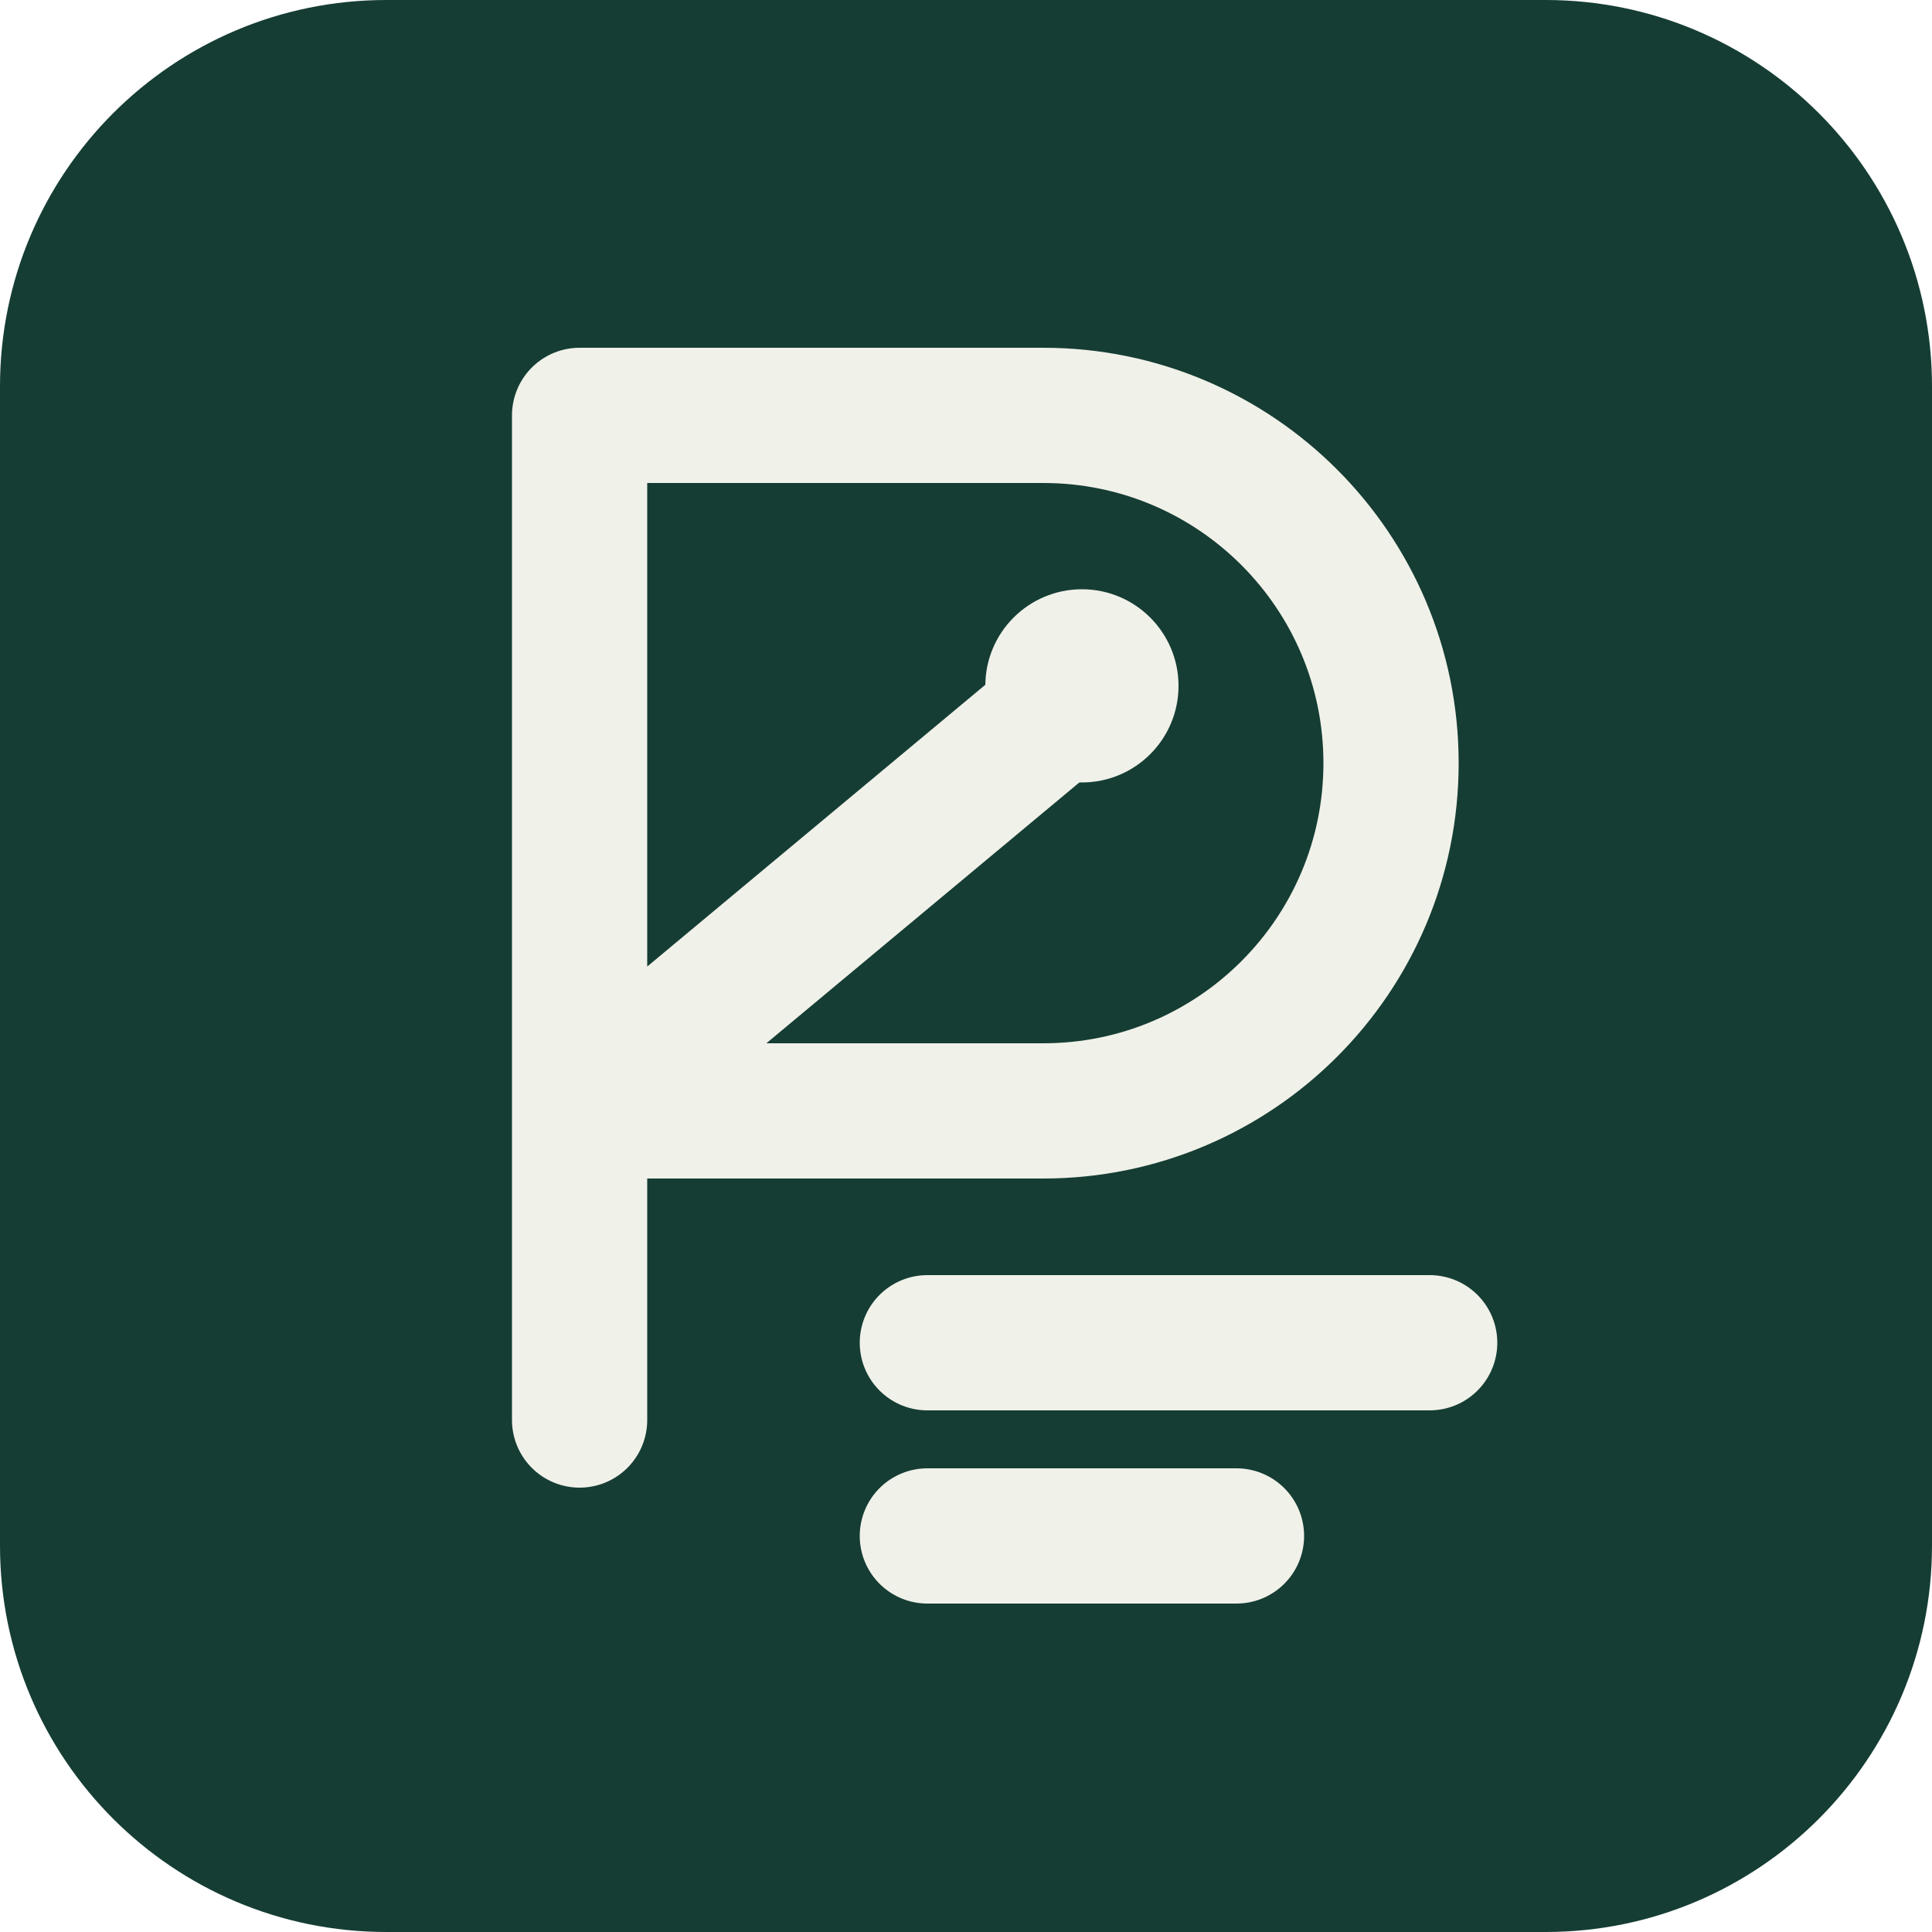
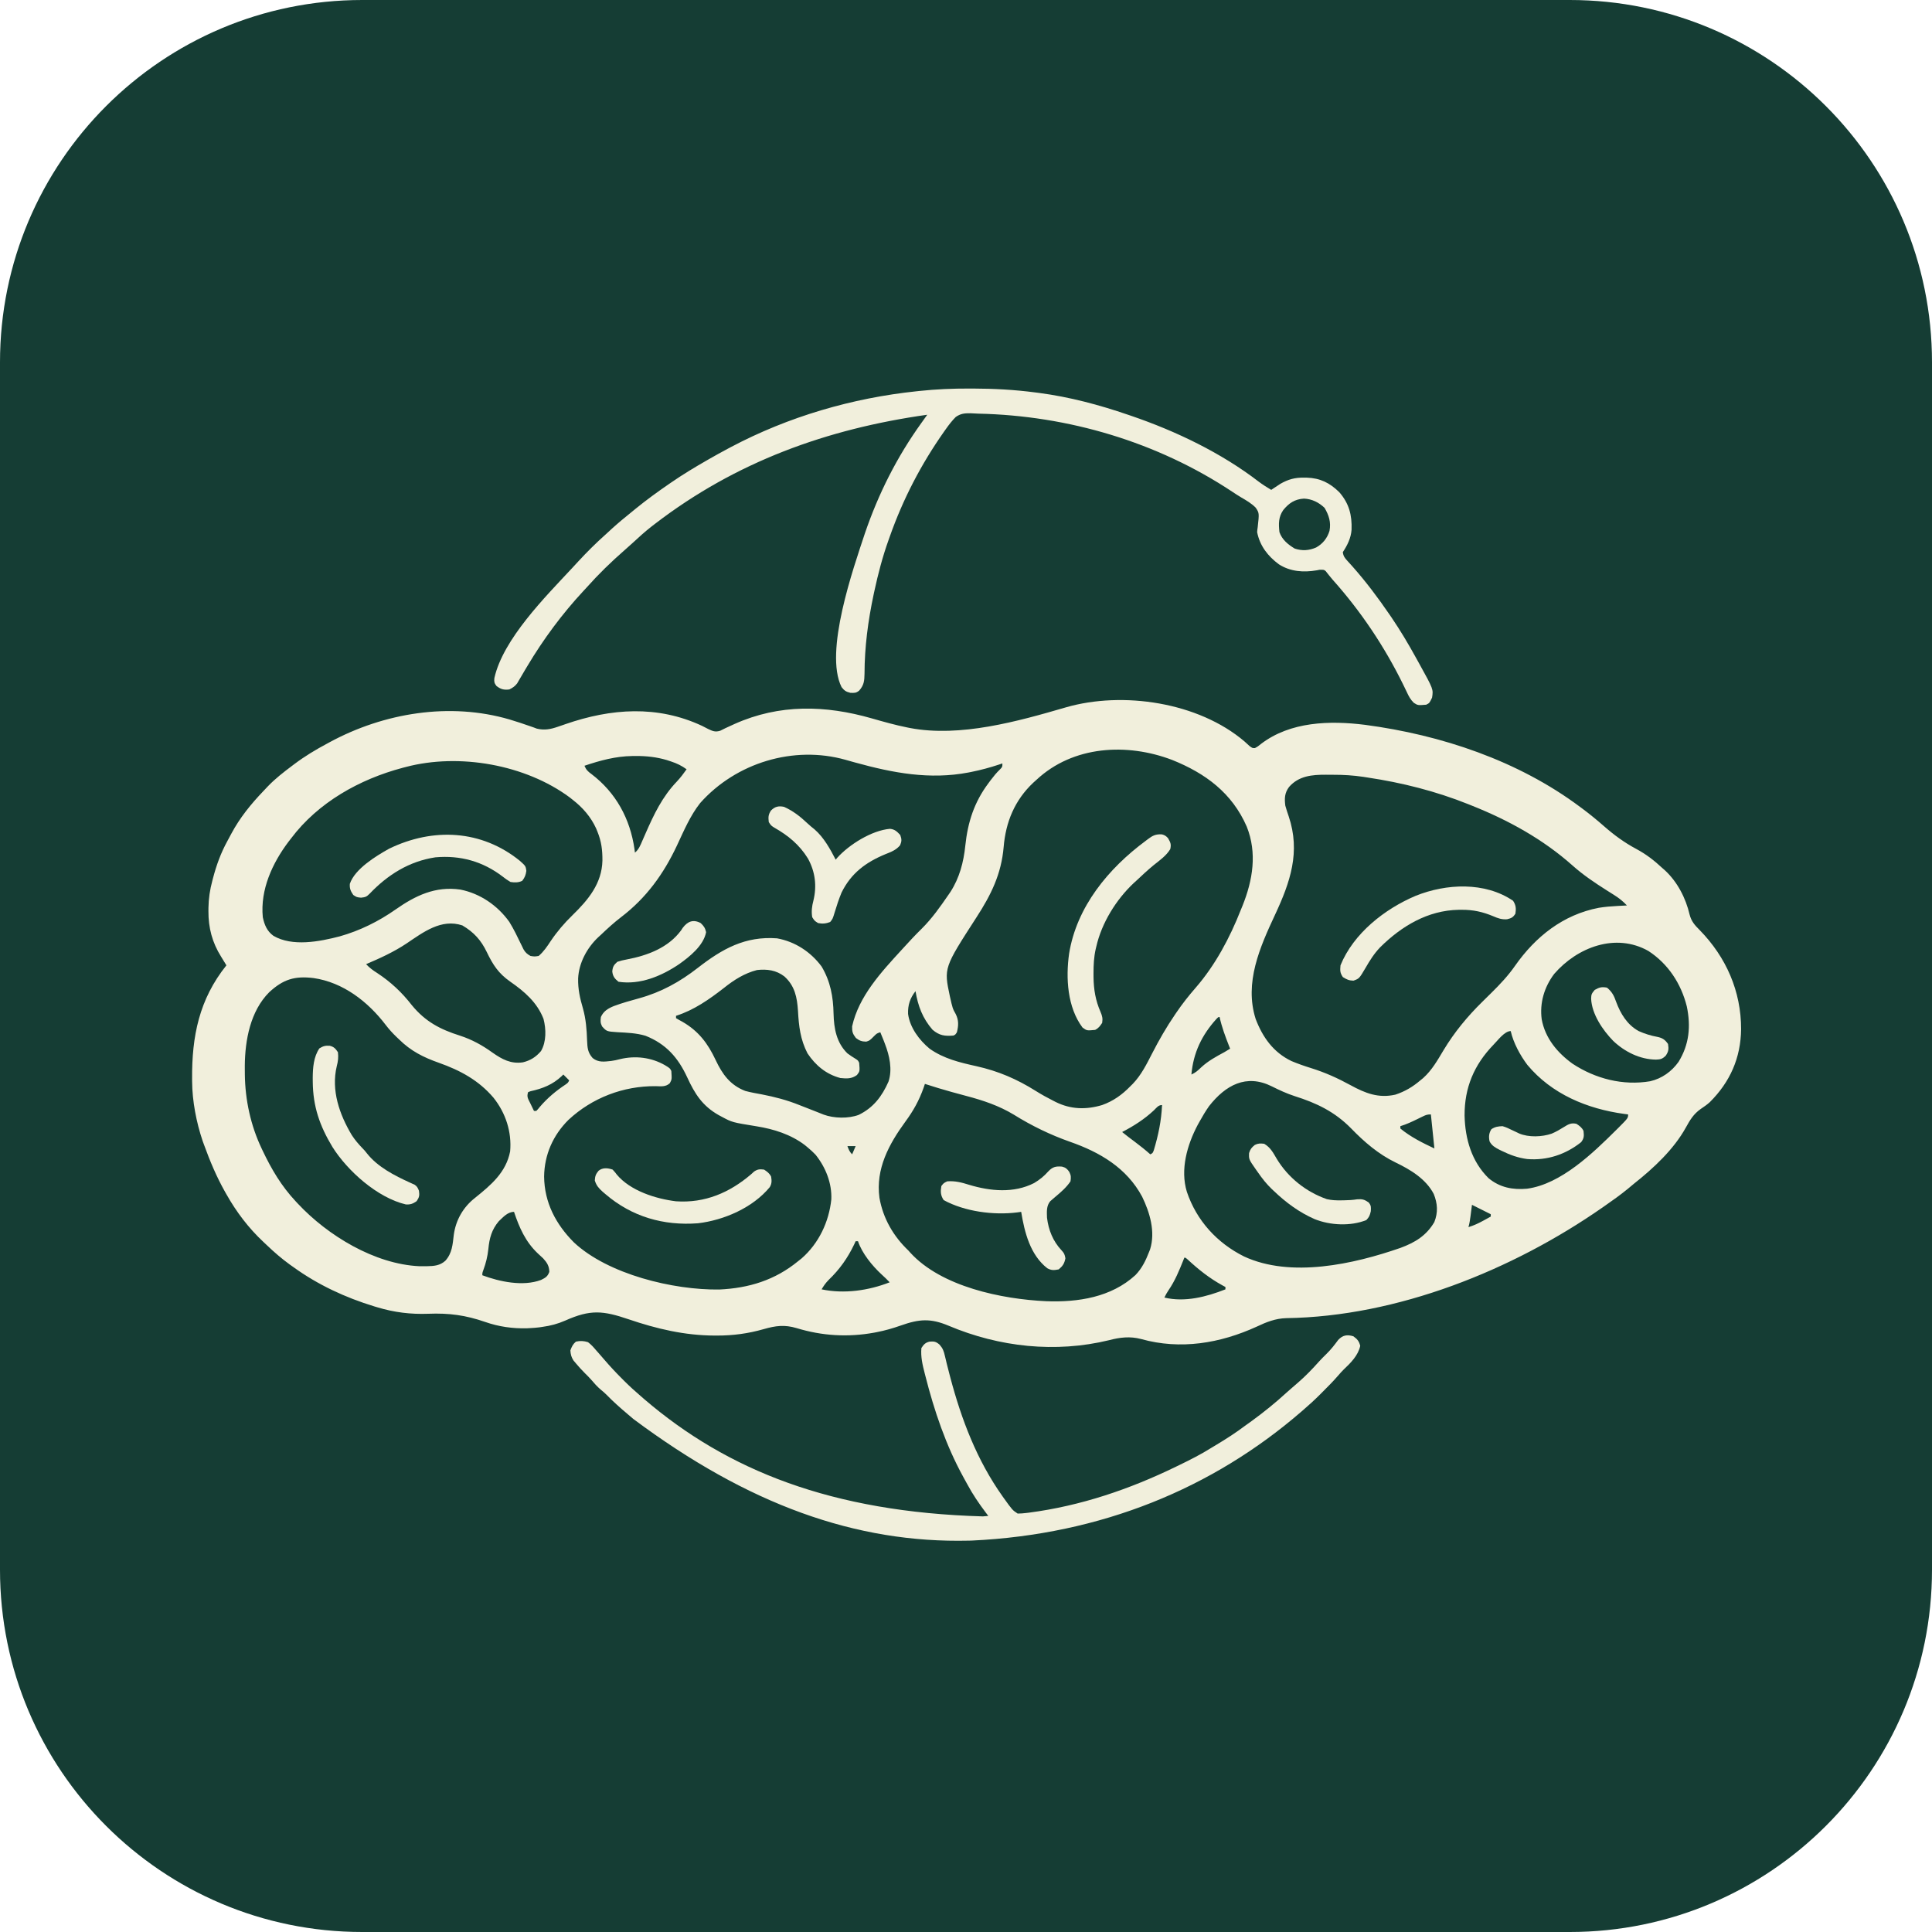
- <svg xmlns="http://www.w3.org/2000/svg" viewBox="0 0 40 40" fill="none">
-   <rect width="40" height="40" rx="8" fill="#153d34" />
-   <g transform="translate(4 3) scale(.8)">
-     <path d="M10 33V7h12a9 9 0 0 1 0 18H10m0 0 12-10M19 31h13M19 36h8" stroke="#f0f1e9" stroke-width="3.5" stroke-linecap="round" stroke-linejoin="round" />
-     <circle cx="23" cy="14" r="2.5" fill="#f0f1e9" />
+ <svg xmlns="http://www.w3.org/2000/svg" viewBox="0 0 64 64">
+   <rect width="64" height="64" rx="12" fill="#153d34" />
+   <g fill="#f1efdc" transform="translate(4 10.2) scale(.0388889)">
+     <g transform="translate(20 8)">
+       <path d="M0 0 C0.51 0 0.51 0 3.07 0 C20.92 0.05 38.42 0.98 56.12 3.31 C57.21 3.45 58.3 3.59 59.42 3.73 C85.3 7.15 110.47 13.84 135.12 22.31 C136.05 22.63 136.98 22.94 137.94 23.27 C176 36.29 214.43 54.7 246.46 79.31 C249.89 81.89 253.44 84.12 257.12 86.31 C257.83 85.84 258.53 85.37 259.25 84.89 C259.72 84.58 259.72 84.58 262.12 83 C262.59 82.69 262.59 82.69 264.94 81.14 C271.57 77.34 277.3 75.77 284.94 75.88 C285.73 75.88 286.51 75.89 287.33 75.9 C298.72 76.24 307.01 80.3 315.12 88.31 C323.47 97.93 325.99 107.76 325.55 120.32 C325.02 127.36 321.99 133.51 318.12 139.31 C318.46 142.59 319.73 144.32 321.94 146.69 C322.57 147.39 323.2 148.08 323.85 148.8 C324.23 149.22 324.23 149.22 326.12 151.31 C337.71 164.36 348.02 178.11 357.88 192.5 C358.48 193.38 359.08 194.26 359.7 195.16 C367.14 206.13 373.91 217.47 380.29 229.08 C381.32 230.95 382.35 232.81 383.39 234.67 C395.27 256.15 395.27 256.15 394.12 263.31 C391.92 267.91 391.92 267.91 389.12 269.31 C382.05 269.89 382.05 269.89 378.58 267.71 C375.78 264.97 374.28 262.19 372.69 258.69 C371.99 257.24 371.29 255.8 370.59 254.36 C370.4 253.96 370.4 253.96 369.41 251.93 C353.55 219.68 333.44 189.68 309.47 162.86 C308.48 161.73 307.53 160.56 306.59 159.38 C306.08 158.73 305.56 158.09 305.03 157.43 C304.57 156.83 304.1 156.24 303.63 155.62 C302.12 154.31 302.12 154.31 298.25 154.38 C297.49 154.52 296.72 154.67 295.94 154.83 C284.69 156.77 273.42 155.99 263.66 149.73 C254.31 142.83 247.4 133.98 245.12 122.31 C245.27 120.3 245.27 120.3 245.59 118.19 C246.94 106.07 246.94 106.07 243.91 101.48 C240.34 97.86 236.02 95.33 231.64 92.79 C229.01 91.24 226.48 89.59 223.94 87.89 C160.07 45.54 84.18 23.04 7.74 21.38 C5.45 21.32 3.17 21.2 0.89 21.05 C-4.11 20.98 -7.45 21.32 -11.6 24.21 C-14.74 27.37 -17.31 30.68 -19.88 34.31 C-20.18 34.74 -20.18 34.74 -21.71 36.89 C-41.29 64.75 -56.56 94.21 -67.88 126.31 C-68.19 127.2 -68.51 128.09 -68.84 129.01 C-73.93 143.2 -77.68 157.58 -80.88 172.31 C-80.99 172.84 -80.99 172.84 -81.57 175.52 C-86.31 197.78 -89.26 220.13 -89.32 242.91 C-89.42 249.02 -89.78 252.66 -93.88 257.31 C-96.57 259.45 -97.87 259.31 -101.38 259.19 C-105.17 258.24 -106.49 257.34 -108.88 254.31 C-123.92 224.22 -98.73 152.84 -89.03 123.45 C-77.46 89.54 -61.75 58.35 -40.88 29.31 C-39.21 26.98 -37.54 24.65 -35.88 22.31 C-121.38 34.36 -198.89 62.34 -267.88 115.31 C-268.8 116.02 -269.73 116.73 -270.68 117.46 C-276.32 121.88 -281.59 126.62 -286.82 131.5 C-289.08 133.61 -291.39 135.65 -293.72 137.67 C-305.1 147.59 -315.84 158.04 -325.88 169.31 C-326.8 170.32 -327.74 171.33 -328.67 172.33 C-346.84 191.85 -362.9 213.55 -376.55 236.45 C-377.18 237.49 -377.8 238.54 -378.45 239.61 C-379.67 241.66 -380.87 243.72 -382.07 245.79 C-382.62 246.72 -383.18 247.66 -383.75 248.62 C-384.23 249.45 -384.71 250.29 -385.21 251.15 C-387.17 253.7 -389.01 254.9 -391.88 256.31 C-396.5 256.89 -399.19 256.18 -402.88 253.31 C-404.76 250.83 -404.91 249.69 -404.61 246.58 C-397.14 213.35 -361.23 177.46 -338.42 152.97 C-336.7 151.12 -334.99 149.26 -333.27 147.39 C-325.79 139.29 -318.12 131.64 -309.88 124.31 C-308.02 122.61 -306.17 120.9 -304.31 119.19 C-298.99 114.36 -293.48 109.81 -287.88 105.31 C-286.73 104.38 -285.59 103.44 -284.45 102.5 C-275.23 94.99 -265.68 88.04 -255.88 81.31 C-255.24 80.87 -254.6 80.43 -253.94 79.98 C-244.19 73.27 -234.14 67.18 -223.88 61.31 C-223.19 60.92 -222.5 60.52 -221.79 60.11 C-216.53 57.09 -211.22 54.17 -205.88 51.31 C-204.95 50.82 -204.03 50.33 -203.08 49.82 C-154.19 23.94 -99.83 8.06 -44.88 2.31 C-44.11 2.23 -43.35 2.15 -42.57 2.06 C-28.35 0.55 -14.29 -0.05 0 0 Z M267.35 103.53 C263.26 109.48 263.32 115.23 264.12 122.31 C266.36 128.75 271.43 132.87 277.12 136.31 C283.38 138.4 289.34 138.03 295.38 135.38 C301.04 132.25 304.86 127.44 306.76 121.24 C308.17 113.77 306.27 108 302.56 101.62 C297.63 96.95 291.85 94.05 285 93.75 C277.19 94.22 272.2 97.57 267.35 103.53 Z " transform="translate(702.875,60.6875)" />
+       <path d="M0 0 C1.46 1.29 2.9 2.62 4.33 3.95 C6.74 5.69 6.74 5.69 8.86 5.62 C10.85 4.63 12.31 3.57 13.99 2.12 C39 -17.03 72.65 -17.92 102.66 -14.17 C167.49 -5.58 233.02 16.29 285.74 55.69 C286.28 56.08 286.81 56.48 287.36 56.88 C293.94 61.76 300.21 66.91 306.37 72.31 C314.95 79.82 323.55 86.11 333.62 91.5 C341.97 95.99 348.83 101.23 355.74 107.69 C356.12 108.01 356.12 108.01 358 109.67 C368.67 119.48 375.88 133.44 379.12 147.44 C380.62 153.27 383.54 156.51 387.74 160.69 C410.28 183.75 423.03 212.81 422.99 245.07 C422.7 269.51 413.63 290 396.34 307.23 C393.92 309.44 391.26 311.23 388.56 313.06 C382.4 317.43 379.46 322.44 375.89 328.91 C365.57 347.55 348.33 363.59 331.74 376.69 C329.97 378.16 328.2 379.64 326.43 381.12 C320.09 386.3 313.47 391.03 306.74 395.69 C306.18 396.08 305.62 396.47 305.04 396.88 C228.14 450.5 129.96 489.89 35.51 491.22 C26.41 491.46 18.56 494.58 10.43 498.44 C-20.81 512.71 -54.59 518.39 -88.11 509.01 C-97.49 506.53 -106.13 507.56 -115.38 510 C-161.04 521.08 -208.87 515.91 -252.03 497.69 C-267.52 491.18 -277.11 491.94 -292.95 497.54 C-299.62 499.89 -306.19 501.78 -313.13 503.12 C-313.91 503.28 -314.69 503.43 -315.49 503.58 C-337.77 507.65 -359.9 506.33 -381.51 499.72 C-391.77 496.67 -399.31 497.63 -409.51 500.56 C-422.86 504.36 -435.55 506.08 -449.44 506.06 C-450.14 506.06 -450.83 506.06 -451.54 506.06 C-476.87 505.95 -500.62 500.37 -524.52 492.23 C-546.61 484.73 -557.16 483.75 -578.55 493.26 C-585.03 496.1 -591.23 497.75 -598.26 498.69 C-598.69 498.75 -598.69 498.75 -600.86 499.07 C-603.33 499.38 -605.77 499.56 -608.26 499.69 C-608.72 499.71 -608.72 499.71 -611.09 499.85 C-623.29 500.2 -635.26 498.52 -646.78 494.48 C-663.46 488.69 -677.59 486.79 -695.24 487.49 C-710.1 488.06 -724.36 486.32 -738.63 482 C-739.5 481.74 -740.36 481.49 -741.25 481.22 C-765.92 473.71 -789.32 462.84 -810.26 447.69 C-811.3 446.95 -812.33 446.21 -813.41 445.46 C-820.29 440.46 -826.62 434.98 -832.76 429.11 C-833.75 428.17 -834.74 427.23 -835.74 426.3 C-848.36 414.51 -858.79 400.73 -867.26 385.69 C-867.64 385.02 -868.02 384.34 -868.42 383.65 C-875.66 370.81 -881.24 357.54 -886.26 343.69 C-886.68 342.54 -887.1 341.4 -887.53 340.22 C-892.85 324.39 -896.35 306.42 -896.46 289.7 C-896.47 288.96 -896.47 288.23 -896.48 287.47 C-896.75 251.14 -890.49 219.68 -867.26 190.69 C-868.72 188.24 -870.18 185.8 -871.72 183.4 C-879.32 171.35 -882.66 158.69 -882.57 144.5 C-882.56 143.58 -882.56 142.67 -882.55 141.72 C-882.41 133.74 -881.34 126.41 -879.26 118.69 C-879.06 117.92 -878.86 117.15 -878.65 116.36 C-875.7 105.13 -871.93 94.82 -866.33 84.64 C-865.23 82.63 -864.16 80.62 -863.1 78.6 C-855.73 64.83 -846.4 53.38 -835.64 42.13 C-834.41 40.85 -833.2 39.55 -831.99 38.26 C-825.66 31.66 -818.55 26.16 -811.26 20.69 C-810.68 20.25 -810.11 19.82 -809.52 19.37 C-800.54 12.61 -791.17 6.96 -781.26 1.69 C-780.64 1.35 -780.02 1.01 -779.38 0.66 C-733.11 -24.42 -676.93 -33.64 -626.02 -18.73 C-620.12 -16.94 -614.25 -15.03 -608.43 -12.97 C-607.41 -12.61 -606.38 -12.25 -605.32 -11.88 C-604.51 -11.57 -603.69 -11.26 -602.85 -10.94 C-596.37 -9.37 -591.01 -10.41 -584.81 -12.58 C-583.4 -13.06 -581.99 -13.54 -580.58 -14.02 C-580.22 -14.15 -580.22 -14.15 -578.38 -14.79 C-539.62 -28.18 -500.2 -31.08 -462.11 -13.31 C-460.36 -12.43 -458.62 -11.53 -456.88 -10.63 C-453.02 -8.77 -450.79 -7.85 -446.63 -9.13 C-445.15 -9.81 -443.69 -10.54 -442.26 -11.31 C-440.57 -12.09 -438.89 -12.86 -437.19 -13.63 C-436.26 -14.05 -435.33 -14.48 -434.36 -14.93 C-396.08 -32.02 -357.04 -31 -317.41 -19.64 C-307.43 -16.79 -297.5 -13.97 -287.32 -11.94 C-286.55 -11.78 -285.77 -11.63 -284.98 -11.47 C-242.26 -3.34 -193.16 -17.11 -152.19 -29.06 C-103.77 -43.03 -39.32 -33.53 0 0 Z M-177.26 32.69 C-178.17 33.51 -179.08 34.33 -180.01 35.17 C-195.79 50.05 -203.43 68.67 -205.19 89.94 C-207.16 112.9 -215.85 130.54 -228.26 149.69 C-256.14 192.85 -256.14 192.85 -251.02 216.97 C-248.64 227.51 -248.64 227.51 -246.01 232.19 C-243.36 237.49 -243.59 242.02 -245.01 247.69 C-246.26 249.69 -246.26 249.69 -247.94 250.5 C-255.41 251.1 -259.91 250.53 -265.76 245.56 C-274.23 235.82 -278.17 225.34 -280.26 212.69 C-284.95 218.66 -286.87 224.57 -286.6 232.11 C-285.03 243.75 -277.1 254.37 -268.26 261.69 C-256.15 270.26 -242.56 273.46 -228.32 276.62 C-209.73 280.78 -193.93 287.57 -177.82 297.69 C-172.95 300.73 -168 303.48 -162.88 306.06 C-162.55 306.23 -162.55 306.23 -160.9 307.07 C-147.96 313.48 -134.94 313.78 -121.26 309.69 C-111.75 306.28 -104.24 300.88 -97.26 293.69 C-96.56 293 -95.86 292.31 -95.15 291.6 C-87.94 284.08 -83.41 274.9 -78.69 265.71 C-72.8 254.25 -66.54 243.32 -59.26 232.69 C-58.84 232.07 -58.42 231.46 -58 230.83 C-52.94 223.4 -47.49 216.5 -41.59 209.73 C-24.98 190.62 -12.49 167.18 -3.26 143.69 C-2.74 142.43 -2.23 141.17 -1.71 139.92 C7.05 118.12 10.85 94.99 1.9 72.57 C-10.59 43.85 -33.36 27.05 -61.68 15.72 C-100.07 1.09 -145.99 3.48 -177.26 32.69 Z M-463.69 52.44 C-472.19 63.19 -477.65 76.22 -483.44 88.56 C-494.87 112.91 -509.56 133.24 -531.08 149.66 C-537.16 154.31 -542.72 159.42 -548.26 164.69 C-549.02 165.39 -549.78 166.08 -550.57 166.8 C-560.08 175.78 -567.07 188.68 -567.65 201.91 C-567.84 211.01 -566.1 218.73 -563.54 227.43 C-561.01 236.47 -560.33 245.37 -560.02 254.73 C-559.75 260.96 -559.49 264.96 -555.26 269.69 C-550.32 273.61 -545.41 272.75 -539.47 272.15 C-536.91 271.78 -534.55 271.3 -532.07 270.62 C-518.98 267.42 -505.28 269.09 -493.69 275.75 C-489.41 278.37 -489.41 278.37 -488.26 280.69 C-487.8 287.83 -487.8 287.83 -489.57 291.12 C-493.09 294.38 -497.1 293.73 -501.57 293.62 C-529.15 293.39 -555.69 303.52 -575.88 322.32 C-589.02 335.38 -596.4 352 -596.63 370.62 C-596.38 392.84 -586.66 411.2 -571.26 426.69 C-542.1 453.98 -486.53 467.35 -447.53 466.84 C-422.25 465.69 -399.94 458.86 -380.26 442.69 C-379.27 441.9 -378.28 441.12 -377.26 440.31 C-362.65 427.55 -353.97 409.18 -351.98 390.05 C-351.4 376.21 -356.84 362.67 -365.43 351.98 C-367.6 349.72 -369.83 347.68 -372.26 345.69 C-372.99 345.08 -373.73 344.46 -374.49 343.84 C-386.5 334.7 -400.98 330.17 -415.69 327.8 C-436.42 324.44 -436.42 324.44 -445.26 319.69 C-445.69 319.45 -445.69 319.45 -447.91 318.28 C-461.67 310.5 -468.21 300.29 -474.69 286.19 C-482.5 269.28 -492.73 257.67 -510.26 250.69 C-518.03 248.36 -526.02 248.07 -534.08 247.65 C-543.35 247.01 -543.35 247.01 -547.26 242.69 C-548.74 239.73 -548.69 237.98 -548.26 234.69 C-546.02 229.69 -542.13 227.38 -537.18 225.37 C-530.2 222.76 -523.06 220.78 -515.88 218.81 C-496.94 213.59 -481.17 204.88 -465.71 192.85 C-444.79 176.58 -425.35 165.7 -398.26 167.69 C-382.91 170.44 -369.51 179.21 -360.26 191.69 C-352.73 204.36 -350.35 217.41 -350.07 231.93 C-349.76 244.44 -347.63 256.52 -338.26 265.69 C-335.94 267.41 -333.59 268.97 -331.11 270.46 C-329.26 271.69 -329.26 271.69 -328.26 273.69 C-327.67 280.93 -327.67 280.93 -330.13 284.12 C-334.65 287.44 -338.8 287.23 -344.26 286.69 C-356.39 283.46 -365.35 276 -372.26 265.69 C-378.39 253.86 -379.66 242.51 -380.38 229.42 C-381.13 217.88 -383.09 208.16 -391.96 200.15 C-398.91 194.79 -406.68 193.75 -415.26 194.69 C-425.94 197.41 -434.92 203.14 -443.44 209.94 C-455.92 219.66 -469.03 228.87 -484.26 233.69 C-484.26 234.35 -484.26 235.01 -484.26 235.69 C-482.52 236.75 -480.74 237.74 -478.94 238.69 C-465.06 246.66 -457.17 257.18 -450.5 271.37 C-444.78 283.53 -438.07 292.76 -425.26 297.69 C-420.61 298.92 -415.92 299.78 -411.19 300.62 C-400.05 302.79 -389.76 305.46 -379.26 309.69 C-377.26 310.47 -375.26 311.25 -373.26 312.03 C-370.14 313.25 -367.03 314.47 -363.92 315.7 C-362.98 316.08 -362.05 316.45 -361.08 316.83 C-360.66 317 -360.66 317 -358.55 317.84 C-349.77 321.07 -337.46 321.38 -328.63 318.06 C-316.06 311.9 -308.83 302.3 -303.26 289.69 C-299.8 279.31 -302.46 267.54 -306.26 257.69 C-306.64 256.69 -307.02 255.69 -307.41 254.66 C-308.33 252.32 -309.28 250 -310.26 247.69 C-313.26 248.69 -313.26 248.69 -315.69 251.12 C-319.39 254.82 -319.39 254.82 -322.26 255.69 C-326.17 255.6 -327.93 254.93 -331.07 252.56 C-333.84 248.92 -334.33 247.29 -334.26 242.69 C-328.6 217.01 -309.44 196.45 -292.26 177.69 C-291.8 177.18 -291.34 176.68 -290.86 176.16 C-285.69 170.48 -280.5 164.87 -275.01 159.5 C-266.27 150.84 -259.2 140.8 -252.26 130.69 C-251.97 130.27 -251.97 130.27 -250.5 128.13 C-242.76 116.1 -239.3 102.78 -237.84 88.69 C-235.75 68.77 -230.31 51.86 -218.26 35.69 C-217.93 35.25 -217.93 35.25 -216.3 33.04 C-213.8 29.76 -211.32 26.65 -208.32 23.81 C-206.26 21.69 -206.26 21.69 -206.26 18.69 C-207.18 19 -208.1 19.32 -209.05 19.64 C-216.85 22.22 -224.63 24.33 -232.69 25.94 C-233.1 26.02 -233.1 26.02 -235.16 26.43 C-268.23 32.76 -299.63 26.78 -331.53 17.96 C-332.5 17.7 -333.47 17.43 -334.47 17.15 C-336.25 16.65 -338.03 16.15 -339.8 15.64 C-384.08 3.15 -433.17 18.12 -463.69 52.44 Z M-562.26 20.69 C-560.85 24.05 -559.34 25.6 -556.38 27.69 C-535.49 43.55 -523.37 65.76 -519.65 91.67 C-519.52 92.66 -519.39 93.66 -519.26 94.69 C-516 92.01 -514.65 88.52 -513.03 84.74 C-512.41 83.32 -511.79 81.91 -511.17 80.5 C-511.01 80.13 -511.01 80.13 -510.19 78.27 C-503.05 62.01 -495.96 47.06 -483.53 34.1 C-480.47 30.85 -477.83 27.34 -475.26 23.69 C-479.52 20.62 -483.4 18.71 -488.44 17.06 C-489.65 16.66 -490.87 16.25 -492.11 15.84 C-500.81 13.27 -509.4 12.32 -518.44 12.37 C-519.45 12.38 -520.45 12.38 -521.48 12.39 C-535.77 12.61 -548.78 16.15 -562.26 20.69 Z M-714.26 21.69 C-715.19 21.93 -716.12 22.17 -717.08 22.42 C-753.83 32.19 -789.14 51.89 -812.26 82.69 C-812.93 83.56 -813.6 84.42 -814.3 85.32 C-828.12 103.63 -838.51 126.2 -836.26 149.69 C-834.86 156.23 -832.72 161.52 -827.21 165.54 C-811.07 175 -787.9 170.48 -770.71 166.01 C-753.68 161.2 -737.7 153.33 -723.26 143.19 C-706.31 131.3 -689.3 123.08 -667.98 126.16 C-651.1 129.51 -636.26 139.68 -626.26 153.69 C-622.46 159.85 -619.33 166.38 -616.19 172.9 C-615.85 173.61 -615.5 174.32 -615.14 175.05 C-614.84 175.69 -614.53 176.33 -614.21 176.98 C-612.66 179.75 -611.01 181.15 -608.26 182.69 C-604.76 183.25 -604.76 183.25 -601.26 182.69 C-596.98 179.01 -594.07 174.67 -591.01 170 C-585.5 161.84 -579.45 154.78 -572.39 147.91 C-559.06 134.92 -547.44 121.04 -546.96 101.51 C-546.89 92.57 -547.81 85.05 -551.26 76.69 C-551.62 75.81 -551.98 74.93 -552.35 74.02 C-556.83 64.24 -563.8 56.24 -572.26 49.69 C-573.11 49.01 -573.96 48.34 -574.84 47.64 C-612.6 19.65 -668.98 9.75 -714.26 21.69 Z M37.93 38.75 C34.12 43.86 33.95 48.52 34.74 54.69 C35.58 57.75 36.6 60.74 37.62 63.75 C47.82 94.08 38.96 119.82 25.99 147.59 C13.05 175.31 -0.34 205.48 9.49 236.4 C15.46 252.04 24.63 264.89 40.04 272.26 C45.47 274.52 50.95 276.46 56.56 278.19 C68.58 281.93 79.34 286.78 90.38 292.82 C102.93 299.66 114.1 304.08 128.46 300.85 C136.65 298.15 143.19 294.26 149.74 288.69 C150.55 288.03 151.36 287.37 152.19 286.69 C159.71 279.91 164.41 271.5 169.57 262.9 C178.72 247.7 189.85 234.22 202.49 221.81 C203.41 220.9 204.33 219.99 205.28 219.05 C206.98 217.37 208.68 215.69 210.39 214.01 C217.76 206.74 224.57 199.51 230.49 191 C247.87 166.28 271.3 147.55 301.74 141.69 C307.05 140.82 312.31 140.4 317.68 140.12 C318.46 140.08 319.24 140.04 320.04 139.99 C321.94 139.89 323.84 139.79 325.74 139.69 C322.29 136.01 318.84 133.28 314.56 130.62 C313.31 129.84 312.07 129.05 310.82 128.26 C310.16 127.85 309.5 127.43 308.82 127 C298.44 120.44 288.53 113.8 279.35 105.62 C254.24 83.28 224.85 67.09 193.74 54.69 C193.25 54.49 193.25 54.49 190.75 53.48 C163 42.37 134.27 35.11 104.74 30.69 C103.57 30.5 102.39 30.32 101.18 30.13 C92.59 28.86 84.21 28.34 75.54 28.37 C73.48 28.37 71.42 28.35 69.35 28.33 C57.46 28.27 46.17 29.32 37.93 38.75 Z M-713.8 172.06 C-724.67 179.3 -736.25 184.58 -748.26 189.69 C-745.38 192.77 -742.45 194.96 -738.88 197.19 C-727.25 204.84 -717.8 213.68 -709.26 224.69 C-697.77 238.67 -685.14 245.27 -668.19 250.62 C-658.15 253.89 -649.21 258.8 -640.68 264.98 C-632.43 270.78 -624.96 274.82 -614.69 273.31 C-608.24 271.74 -603.54 268.75 -599.26 263.69 C-594.64 255.76 -594.87 245.05 -597.14 236.3 C-602.58 222.27 -613.36 213 -625.44 204.62 C-635.5 197.56 -640.18 190.36 -645.41 179.48 C-650.35 169.23 -656.39 162.53 -666.26 156.69 C-684.27 150.68 -699.7 162.6 -713.8 172.06 Z M263.78 197.99 C255.3 209.21 251.29 222.76 253.14 236.68 C256.11 252.77 266.48 265.16 279.45 274.52 C298.93 287.34 322.42 293.34 345.54 289.43 C355.51 287.11 363.84 281.18 369.75 272.85 C378.85 258 380.26 242.57 376.74 225.69 C371.89 206.32 360.87 189.4 343.99 178.44 C316.12 162.72 283.45 175.27 263.78 197.99 Z M-830.82 213.62 C-846.87 229.73 -851.41 254.39 -851.59 276.26 C-851.58 277.45 -851.58 278.65 -851.57 279.87 C-851.56 281.14 -851.56 282.4 -851.55 283.71 C-851.27 305.36 -846.6 327.06 -837.26 346.69 C-836.98 347.28 -836.7 347.88 -836.41 348.49 C-828.82 364.48 -820.38 378.73 -808.26 391.69 C-807.62 392.37 -806.99 393.05 -806.33 393.76 C-780.94 420.86 -741.03 445.26 -702.84 446.99 C-701.44 447.01 -700.04 447.01 -698.63 447 C-697.9 446.99 -697.16 446.99 -696.4 446.98 C-690.37 446.85 -685.4 446.52 -680.75 442.33 C-674.96 435.91 -674.54 428.54 -673.58 420.34 C-671.89 407.68 -665.51 396.56 -655.38 388.69 C-641.8 377.73 -629.1 367.17 -625.57 349.19 C-624.09 332.56 -629.37 316.45 -639.76 303.43 C-652.4 288.58 -668.14 280.12 -686.32 273.69 C-699.55 269 -710.16 263.7 -720.26 253.69 C-720.61 253.35 -720.61 253.35 -722.41 251.65 C-725.77 248.41 -728.8 245.09 -731.63 241.37 C-746.72 221.6 -767.81 205.19 -793.04 201.53 C-809.14 199.58 -818.9 202.62 -830.82 213.62 Z M-23.86 236.27 C-36.42 250.12 -43.6 265.12 -45.26 283.69 C-41.79 282.2 -39.57 280.19 -36.88 277.56 C-30.9 272.05 -24.37 268.53 -17.26 264.69 C-15.58 263.7 -13.91 262.7 -12.26 261.69 C-12.54 261 -12.81 260.32 -13.1 259.61 C-16.32 251.46 -19.37 243.26 -21.26 234.69 C-22.26 234.69 -22.26 234.69 -23.86 236.27 Z M211.95 258.46 C195.54 275.45 187.32 294.89 187.44 318.69 C187.91 338.53 193.4 357.77 207.87 372 C217.48 379.98 228.54 382.07 240.69 380.96 C269.6 377.05 296.85 350.56 316.74 330.81 C317.28 330.28 317.82 329.74 318.38 329.19 C326.74 320.79 326.74 320.79 326.74 317.69 C325.6 317.54 324.46 317.39 323.29 317.24 C291.81 312.91 261.7 300.41 240.92 275.5 C234.77 267.32 229.02 256.74 226.74 246.69 C221.41 246.69 215.52 254.91 211.95 258.46 Z M-580.26 283.69 C-580.48 283.91 -580.48 283.91 -581.62 285.04 C-589.34 292.3 -597.87 295.67 -608.14 297.91 C-608.84 298.17 -609.54 298.42 -610.26 298.69 C-611.65 302.86 -610.21 304.48 -608.32 308.37 C-607.75 309.55 -607.19 310.73 -606.6 311.95 C-606.16 312.85 -605.72 313.76 -605.26 314.69 C-604.6 314.69 -603.94 314.69 -603.26 314.69 C-601.88 313.25 -601.88 313.25 -600.26 311.25 C-593.81 303.7 -586.46 297.55 -578.19 292.1 C-576.26 290.69 -576.26 290.69 -575.26 288.69 C-576.08 287.86 -576.08 287.86 -580.26 283.69 Z M-30.26 310.69 C-33.19 314.89 -35.78 319.2 -38.26 323.69 C-38.8 324.66 -39.34 325.64 -39.91 326.65 C-48.86 343.6 -54.94 364.63 -49.13 383.59 C-40.89 408.1 -23.42 427.2 -0.44 438.67 C39.48 457.2 93.06 445.22 132.88 431.36 C145.23 426.78 154.9 420.97 161.68 409.37 C164.93 401.16 164.46 393.63 161.18 385.45 C154.48 372.6 141.31 364.71 128.67 358.63 C114.06 351.56 102.03 341.18 90.81 329.62 C76.85 315.4 61.51 308.04 42.69 302.1 C35.91 299.9 29.57 296.95 23.2 293.76 C1.46 282.95 -16.21 292.75 -30.26 310.69 Z M-272.26 291.69 C-272.63 292.8 -273.01 293.91 -273.4 295.06 C-277.22 305.82 -282.09 314.58 -288.84 323.75 C-302.91 343.03 -314.31 363.96 -310.99 388.68 C-307.92 406.25 -299.13 421.46 -286.26 433.69 C-285.76 434.26 -285.25 434.82 -284.74 435.41 C-258.1 464.6 -206.58 475.03 -169.12 476.79 C-141.85 477.84 -113.6 473.49 -92.94 454.56 C-87.33 448.76 -84.16 442.15 -81.26 434.69 C-80.99 434 -80.72 433.31 -80.44 432.6 C-75.76 417.66 -80.67 401.2 -87.26 387.69 C-100.39 363.24 -123.19 349.89 -148.63 341 C-165.42 335.09 -181.4 327.32 -196.5 317.91 C-209.17 310.25 -222.58 305.76 -236.82 302 C-240.13 301.1 -243.45 300.2 -246.76 299.3 C-247.56 299.09 -248.35 298.87 -249.17 298.65 C-256.93 296.54 -264.6 294.15 -272.26 291.69 Z M-77.26 314.25 C-85.45 321.87 -94.33 327.53 -104.26 332.69 C-100.7 335.57 -97.06 338.34 -93.38 341.06 C-88.85 344.45 -84.49 347.93 -80.26 351.69 C-78.26 350.69 -78.26 350.69 -77.29 348.24 C-73.43 335.39 -70.85 323.09 -70.26 309.69 C-73.52 309.69 -74.96 312.06 -77.26 314.25 Z M151.94 319.37 C151.21 319.72 150.48 320.07 149.73 320.43 C148.97 320.81 148.21 321.18 147.43 321.56 C142.6 323.92 137.91 326.13 132.74 327.69 C132.74 328.35 132.74 329.01 132.74 329.69 C141.5 336.91 151.54 341.88 161.74 346.69 C160.79 337.01 159.77 327.35 158.74 317.69 C155.7 317.69 154.6 318.07 151.94 319.37 Z M-338.26 344.69 C-337.18 347.6 -336.48 349.46 -334.26 351.69 C-333.27 349.38 -332.28 347.07 -331.26 344.69 C-333.57 344.69 -335.88 344.69 -338.26 344.69 Z M193.74 394.69 C192.81 401.94 192.81 401.94 192.52 404.2 C192.09 407.42 191.64 410.56 190.74 413.69 C195.37 412.29 199.39 410.39 203.62 408.06 C204.77 407.43 205.92 406.8 207.11 406.15 C207.98 405.67 208.85 405.18 209.74 404.69 C209.74 404.03 209.74 403.37 209.74 402.69 C204.46 400.05 199.18 397.41 193.74 394.69 Z M-635.26 408.69 C-641.31 415.91 -643.22 423.05 -644.13 432.37 C-644.82 438.73 -646.21 444.42 -648.45 450.43 C-649.26 452.69 -649.26 452.69 -649.26 454.69 C-634.47 460.23 -614.58 464.42 -599.26 458.69 C-595.42 456.77 -593.69 455.86 -592.19 451.81 C-592.29 446.85 -594.13 443.92 -597.44 440.31 C-599 438.86 -600.55 437.42 -602.11 435.98 C-612.51 426.09 -617.79 414.08 -622.26 400.69 C-627.68 400.69 -631.45 405.12 -635.26 408.69 Z M-331.26 425.69 C-331.46 426.12 -331.46 426.12 -332.47 428.33 C-338.06 440.04 -344.9 449.68 -354.3 458.71 C-356.74 461.18 -358.5 463.7 -360.26 466.69 C-341.13 470.74 -320.27 467.76 -302.26 460.69 C-302.9 460.05 -303.54 459.41 -304.19 458.75 C-304.66 458.28 -305.12 457.81 -305.59 457.33 C-306.76 456.18 -307.95 455.07 -309.17 453.98 C-317.07 446.69 -325.81 436.04 -329.26 425.69 C-329.92 425.69 -330.58 425.69 -331.26 425.69 Z M-51.26 439.69 C-51.46 440.2 -51.67 440.72 -51.88 441.26 C-55.57 450.47 -59.15 459.36 -64.81 467.56 C-66.16 469.54 -67.24 471.52 -68.26 473.69 C-50.86 477.88 -32.44 473.08 -16.26 466.69 C-16.26 466.03 -16.26 465.37 -16.26 464.69 C-17.15 464.2 -18.05 463.72 -18.97 463.22 C-29.97 457.16 -39.09 449.91 -48.32 441.37 C-50.26 439.69 -50.26 439.69 -51.26 439.69 Z " transform="translate(937.2568,361.3132)" />
+       <path d="M0 0 C7.54 3.38 13.74 8.16 19.7 13.83 C21.75 15.76 23.86 17.5 26.06 19.25 C33.85 26.02 39.33 35.92 44 45 C44.43 44.48 44.86 43.96 45.3 43.42 C55.52 32.08 74.71 20.06 90.21 18.72 C94.4 19.14 96.18 20.98 99 24 C100.27 27.59 100.34 29.18 98.88 32.69 C95.58 36.75 91.16 38.44 86.38 40.31 C69.61 47.26 57.17 56.46 49 73 C46.73 78.5 44.87 84.08 43.17 89.78 C41.44 95.46 41.44 95.46 39.31 98.06 C35.83 99.48 32.65 99.74 29 99 C26 97.12 26 97.12 24 94 C23.2 89.17 23.75 84.63 25 79.94 C28.08 67.37 26.56 55.27 20.38 44.05 C13.15 32.29 3.46 24.36 -8.38 17.66 C-11 16 -11 16 -13 13 C-13.47 8.79 -13.47 6.71 -11.12 3.12 C-7.73 -0.27 -4.66 -0.96 0 0 Z " transform="translate(545,417)" />
+       <path d="M0 0 C4.92 4.44 4.92 4.44 5.5 8.5 C4.98 12.13 4.21 14.1 2 17 C-1.23 18.62 -4.5 18.52 -8 18 C-10.5 16.55 -12.43 15.24 -14.62 13.44 C-31.61 0.45 -50.69 -4.87 -72 -3 C-94.4 0.38 -112.67 11.9 -128.07 28.07 C-130.65 30.65 -131.62 30.96 -135.31 31.38 C-139 31 -139 31 -141.94 29.06 C-144.25 25.63 -145.11 23.7 -144.86 19.59 C-140.64 6.83 -122.4 -4.2 -111.42 -10.34 C-73.96 -28.53 -32.66 -26.49 0 0 Z " transform="translate(320,463)" />
+       <path d="M0 0 C2.41 0.64 3.46 1.36 5.15 3.18 C7.3 6.92 8.03 8.34 7.09 12.55 C3.71 18.19 -1.86 22.06 -6.91 26.09 C-12.12 30.35 -17.01 34.94 -21.91 39.55 C-22.61 40.18 -23.3 40.81 -24.02 41.46 C-39.04 55.58 -51.32 75.41 -55.91 95.55 C-56.08 96.26 -56.25 96.97 -56.43 97.7 C-57.97 104.54 -58.29 111.18 -58.29 118.18 C-58.28 119.32 -58.28 120.46 -58.28 121.63 C-58.14 132.18 -56.56 141.57 -52.3 151.28 C-50.81 154.79 -50.34 156.8 -50.91 160.55 C-52.71 163.25 -53.99 165.09 -56.91 166.55 C-63.96 167.24 -63.96 167.24 -67.66 164.55 C-80.6 147.3 -82 122.36 -79.09 101.64 C-72.68 61.69 -45.67 29.08 -13.91 5.55 C-13.31 5.09 -12.72 4.63 -12.1 4.15 C-7.95 1.02 -5.29 -0.32 0 0 Z " transform="translate(866.9102,440.4492)" />
+       <path d="M0 0 C2.46 3.69 2.68 6.72 2 11 C-0.07 14.24 -1.44 14.86 -5.16 15.77 C-9.8 16.05 -12.68 14.99 -16.88 13.19 C-25.81 9.46 -33.98 7.62 -43.69 7.69 C-44.12 7.69 -44.12 7.69 -46.33 7.7 C-72.69 8.18 -95.08 21.62 -113.32 39.74 C-118.4 45.06 -122.12 51.03 -125.78 57.37 C-131.04 66.29 -131.04 66.29 -135.94 68.06 C-139.72 67.99 -141.82 67.02 -145 65 C-147.5 61.25 -147.38 59.45 -147 55 C-135.92 27.76 -109.38 6.98 -83 -4.2 C-56.99 -14.67 -24.02 -16.33 0 0 Z " transform="translate(1166,497)" />
+       <path d="M0 0 C2.66 2.52 3.81 4.18 4.62 7.75 C2.43 19.18 -9.29 28.57 -18.41 35.03 C-33.31 45.12 -51.67 52.83 -70 50 C-73.29 47.36 -74.84 45.4 -75.31 41.19 C-74.91 37.11 -74.04 35.74 -71 33 C-68.25 32.08 -65.83 31.5 -63 31 C-45.51 27.7 -27.53 21.08 -16.57 6.04 C-16.18 5.43 -15.78 4.82 -15.38 4.19 C-11.26 -1.33 -6.49 -3.46 0 0 Z " transform="translate(474,516)" />
+       <path d="M0 0 C4.32 3.57 6 6.88 7.81 12.12 C11.59 22.29 17.24 31.64 27 37 C32.17 39.31 37.31 40.93 42.88 41.94 C47.18 42.83 49.44 44.29 52 48 C52.69 52.3 52.52 54.21 50.12 57.88 C47.26 60.74 45.64 61.19 41.69 61.31 C28.01 61.15 15.04 54.63 5.31 45.37 C-3.59 36.25 -12.93 22.61 -13.5 9.44 C-13.4 5.61 -13.06 5.08 -10.44 1.94 C-6.44 -0.31 -4.51 -0.82 0 0 Z " transform="translate(1246,571)" />
+       <path d="M0 0 C3.55 0.87 4.95 2.49 6.94 5.48 C7.45 9.86 7.06 13.19 5.94 17.41 C1.01 37.96 8.28 58.64 18.77 76.15 C21.42 80.22 24.39 83.7 27.75 87.19 C29.94 89.48 29.94 89.48 31.65 91.67 C40.76 103.22 55.1 110.57 68.27 116.54 C68.99 116.87 69.7 117.2 70.44 117.54 C70.75 117.68 70.75 117.68 72.34 118.39 C74.42 119.8 75.03 121.16 75.94 123.48 C76.53 127.46 76.27 128.98 74 132.35 C70.8 134.58 68.69 135.38 64.77 135.15 C40.48 129.39 15.12 106.63 2.27 86.22 C-8.58 68.24 -14.33 51.71 -14.5 30.66 C-14.51 29.54 -14.52 28.42 -14.53 27.27 C-14.44 18.62 -13.81 9.56 -8.88 2.23 C-5.68 0.24 -3.72 -0.27 0 0 Z " transform="translate(158.0625,620.5234)" />
+       <path d="M0 0 C2.7 1.8 4.54 3.08 6 6 C6.47 10.18 6.59 12.22 4 15.62 C-9.26 26.13 -25.02 31.43 -42 30 C-49.8 28.98 -56.61 26.51 -63.62 23.06 C-63.97 22.89 -63.97 22.89 -65.71 22.04 C-69.3 20.19 -72.07 18.62 -74 15 C-74.85 11.08 -74.61 7.95 -72.44 4.56 C-69.16 2.46 -66.89 2.19 -63 2 C-60.11 2.81 -57.5 4.05 -54.81 5.38 C-53.42 6.03 -52.04 6.68 -50.64 7.34 C-50.34 7.48 -50.34 7.48 -48.81 8.23 C-40.72 11.67 -29.33 11.21 -21.12 8.38 C-17.41 6.82 -14.09 4.88 -10.69 2.75 C-6.96 0.42 -4.49 -1.04 0 0 Z " transform="translate(1220,687)" />
+       <path d="M0 0 C5.3 3.11 7.57 7.48 10.62 12.7 C20.32 28.81 35.71 41.03 53.4 47.18 C57.5 48.11 61.2 48.26 65.38 48.19 C66.12 48.18 66.87 48.18 67.64 48.17 C71.55 48.13 75.32 47.91 79.19 47.31 C83.54 46.96 85.45 47.49 89 50 C91.19 52.66 91 54.01 90.81 57.5 C89.99 61.03 89.46 62.43 87 65 C73.6 70.38 56.28 69.52 43.01 64.2 C29.66 58.35 18.52 50.04 8 40 C7.46 39.49 6.92 38.99 6.37 38.47 C1.87 34.14 -1.77 29.5 -5.31 24.38 C-5.57 24.01 -5.57 24.01 -6.9 22.14 C-13.09 13.29 -13.09 13.29 -12.88 7.94 C-11.87 4.57 -10.69 3.2 -8 1 C-5.1 -0.45 -3.23 -0.37 0 0 Z " transform="translate(954,704)" />
+       <path d="M0 0 C3.05 0.74 4.46 1.96 6.21 4.54 C7.72 7.56 7.71 9.16 7.21 12.54 C3.73 17.77 -1.12 21.89 -5.9 25.9 C-6.52 26.44 -7.15 26.98 -7.79 27.54 C-8.51 28.15 -9.23 28.77 -9.97 29.4 C-13.42 33.44 -12.94 38.43 -12.79 43.54 C-11.5 54.05 -7.72 63.52 -0.42 71.29 C1.87 73.82 2.21 74.54 2.89 78.1 C1.99 82.61 0.7 84.55 -2.79 87.54 C-6.82 88.32 -9.04 88.51 -12.62 86.53 C-27.19 75.07 -31.94 55.9 -34.79 38.54 C-35.95 38.7 -37.11 38.86 -38.3 39.02 C-58.44 41.52 -82.83 38.3 -100.79 28.54 C-103.47 24.53 -103.6 21.25 -102.79 16.54 C-100.79 13.98 -100.79 13.98 -97.79 12.54 C-91.07 12.02 -85.56 13.49 -79.17 15.48 C-61.17 20.94 -41.06 22.85 -23.78 14 C-19.05 11.18 -15.38 8.21 -11.73 4.1 C-8.06 0.21 -5.28 -0.44 0 0 Z " transform="translate(781.793,723.4609)" />
+       <path d="M0 0 C2.31 2.56 2.31 2.56 3.5 4.2 C15.06 18.08 36.77 24.9 54 27 C78.61 28.69 99.7 19.65 118.06 3.88 C118.88 3.13 119.69 2.38 120.54 1.62 C123.61 -0.4 125.38 -0.45 129 0 C131.7 1.8 133.54 3.08 135 6 C135.55 9.41 135.66 11.89 133.86 14.92 C119.38 32.49 94.89 43.09 72.69 45.72 C43.44 47.95 16.43 40.22 -6 21 C-6.84 20.28 -7.68 19.57 -8.55 18.83 C-11.93 15.73 -13.76 13.74 -15.19 9.31 C-14.98 5.57 -14.39 3.88 -12 1 C-8.47 -1.88 -4.13 -1.41 0 0 Z " transform="translate(399,726)" />
+       <path d="M0 0 C3.37 2.49 4.75 4.05 5.81 8.12 C4.11 16.25 -2.27 22.64 -8.19 28.22 C-9.96 29.96 -11.55 31.76 -13.16 33.64 C-17.22 38.32 -21.55 42.69 -25.94 47.06 C-26.32 47.44 -26.32 47.44 -28.24 49.38 C-33 54.13 -37.89 58.64 -43 63 C-43.54 63.47 -44.08 63.93 -44.63 64.41 C-119.79 129.35 -214.63 168.81 -325 174 C-325.83 174.02 -326.66 174.05 -327.51 174.07 C-423.85 176.35 -515.63 143.37 -613.41 70.38 C-615.12 68.89 -616.85 67.43 -618.59 65.97 C-624.69 60.82 -630.55 55.61 -636.12 49.88 C-637.73 48.27 -639.34 46.85 -641.12 45.44 C-644.17 42.85 -646.63 40.07 -649.22 37.03 C-650.89 35.13 -652.62 33.38 -654.44 31.62 C-657.24 28.85 -659.84 25.96 -662.38 22.94 C-663.04 22.14 -663.71 21.35 -664.4 20.53 C-666.26 17.59 -666.76 15.45 -667 12 C-665.85 8.86 -664.87 6.74 -662.31 4.56 C-658.71 3.69 -655.5 3.89 -652 5 C-649.25 7.02 -647.14 9.47 -644.94 12.06 C-644.36 12.71 -643.79 13.35 -643.2 14.01 C-641.45 15.99 -639.72 17.99 -638 20 C-633.22 25.57 -628.27 30.89 -623.06 36.06 C-622.4 36.73 -621.73 37.4 -621.05 38.09 C-616.53 42.6 -611.85 46.85 -607 51 C-605.99 51.88 -604.98 52.76 -603.97 53.63 C-533.33 114.13 -444.48 149.75 -315.67 153.41 C-314.11 153.28 -312.56 153.14 -311 153 C-311.7 152.08 -312.4 151.16 -313.12 150.21 C-319.01 142.39 -324.33 134.57 -328.96 125.93 C-330.08 123.85 -331.22 121.8 -332.36 119.74 C-347.17 92.74 -357.06 63.46 -364.62 33.69 C-364.71 33.35 -364.71 33.35 -365.15 31.64 C-367.02 24.34 -368.67 17.55 -368 10 C-366.01 6.95 -364.66 5.41 -361.06 4.53 C-357.1 4.23 -355.65 4.45 -352.5 7.12 C-349.65 10.4 -348.92 12.62 -347.95 16.82 C-347.62 18.16 -347.3 19.51 -346.97 20.85 C-346.81 21.54 -346.65 22.22 -346.49 22.93 C-345.71 26.24 -344.83 29.52 -343.96 32.8 C-343.78 33.46 -343.61 34.11 -343.44 34.78 C-333.83 71.1 -320.72 105.51 -298.88 136.31 C-298.67 136.6 -298.67 136.6 -297.64 138.05 C-290.49 148.01 -290.49 148.01 -286 151 C-283.48 150.98 -281.17 150.81 -278.69 150.5 C-277.91 150.41 -277.14 150.31 -276.34 150.22 C-232.4 144.47 -190.7 130.33 -151 111 C-150.05 110.54 -149.09 110.08 -148.11 109.6 C-138.83 105.1 -129.73 100.49 -121 95 C-119.6 94.16 -118.2 93.31 -116.79 92.47 C-108.23 87.33 -99.97 82.02 -92 76 C-90.23 74.73 -88.46 73.46 -86.69 72.19 C-76.32 64.63 -66.44 56.68 -57 48 C-55.63 46.79 -54.25 45.58 -52.88 44.38 C-52.24 43.82 -51.6 43.26 -50.94 42.69 C-49.6 41.52 -48.25 40.35 -46.9 39.19 C-40.56 33.69 -34.91 27.8 -29.33 21.54 C-27.26 19.28 -25.14 17.13 -22.94 15 C-19.18 11.33 -16.06 7.32 -12.96 3.1 C-9.12 -1.02 -5.29 -1.65 0 0 Z " transform="translate(1030,868)" />
+     </g>
  </g>
</svg>
